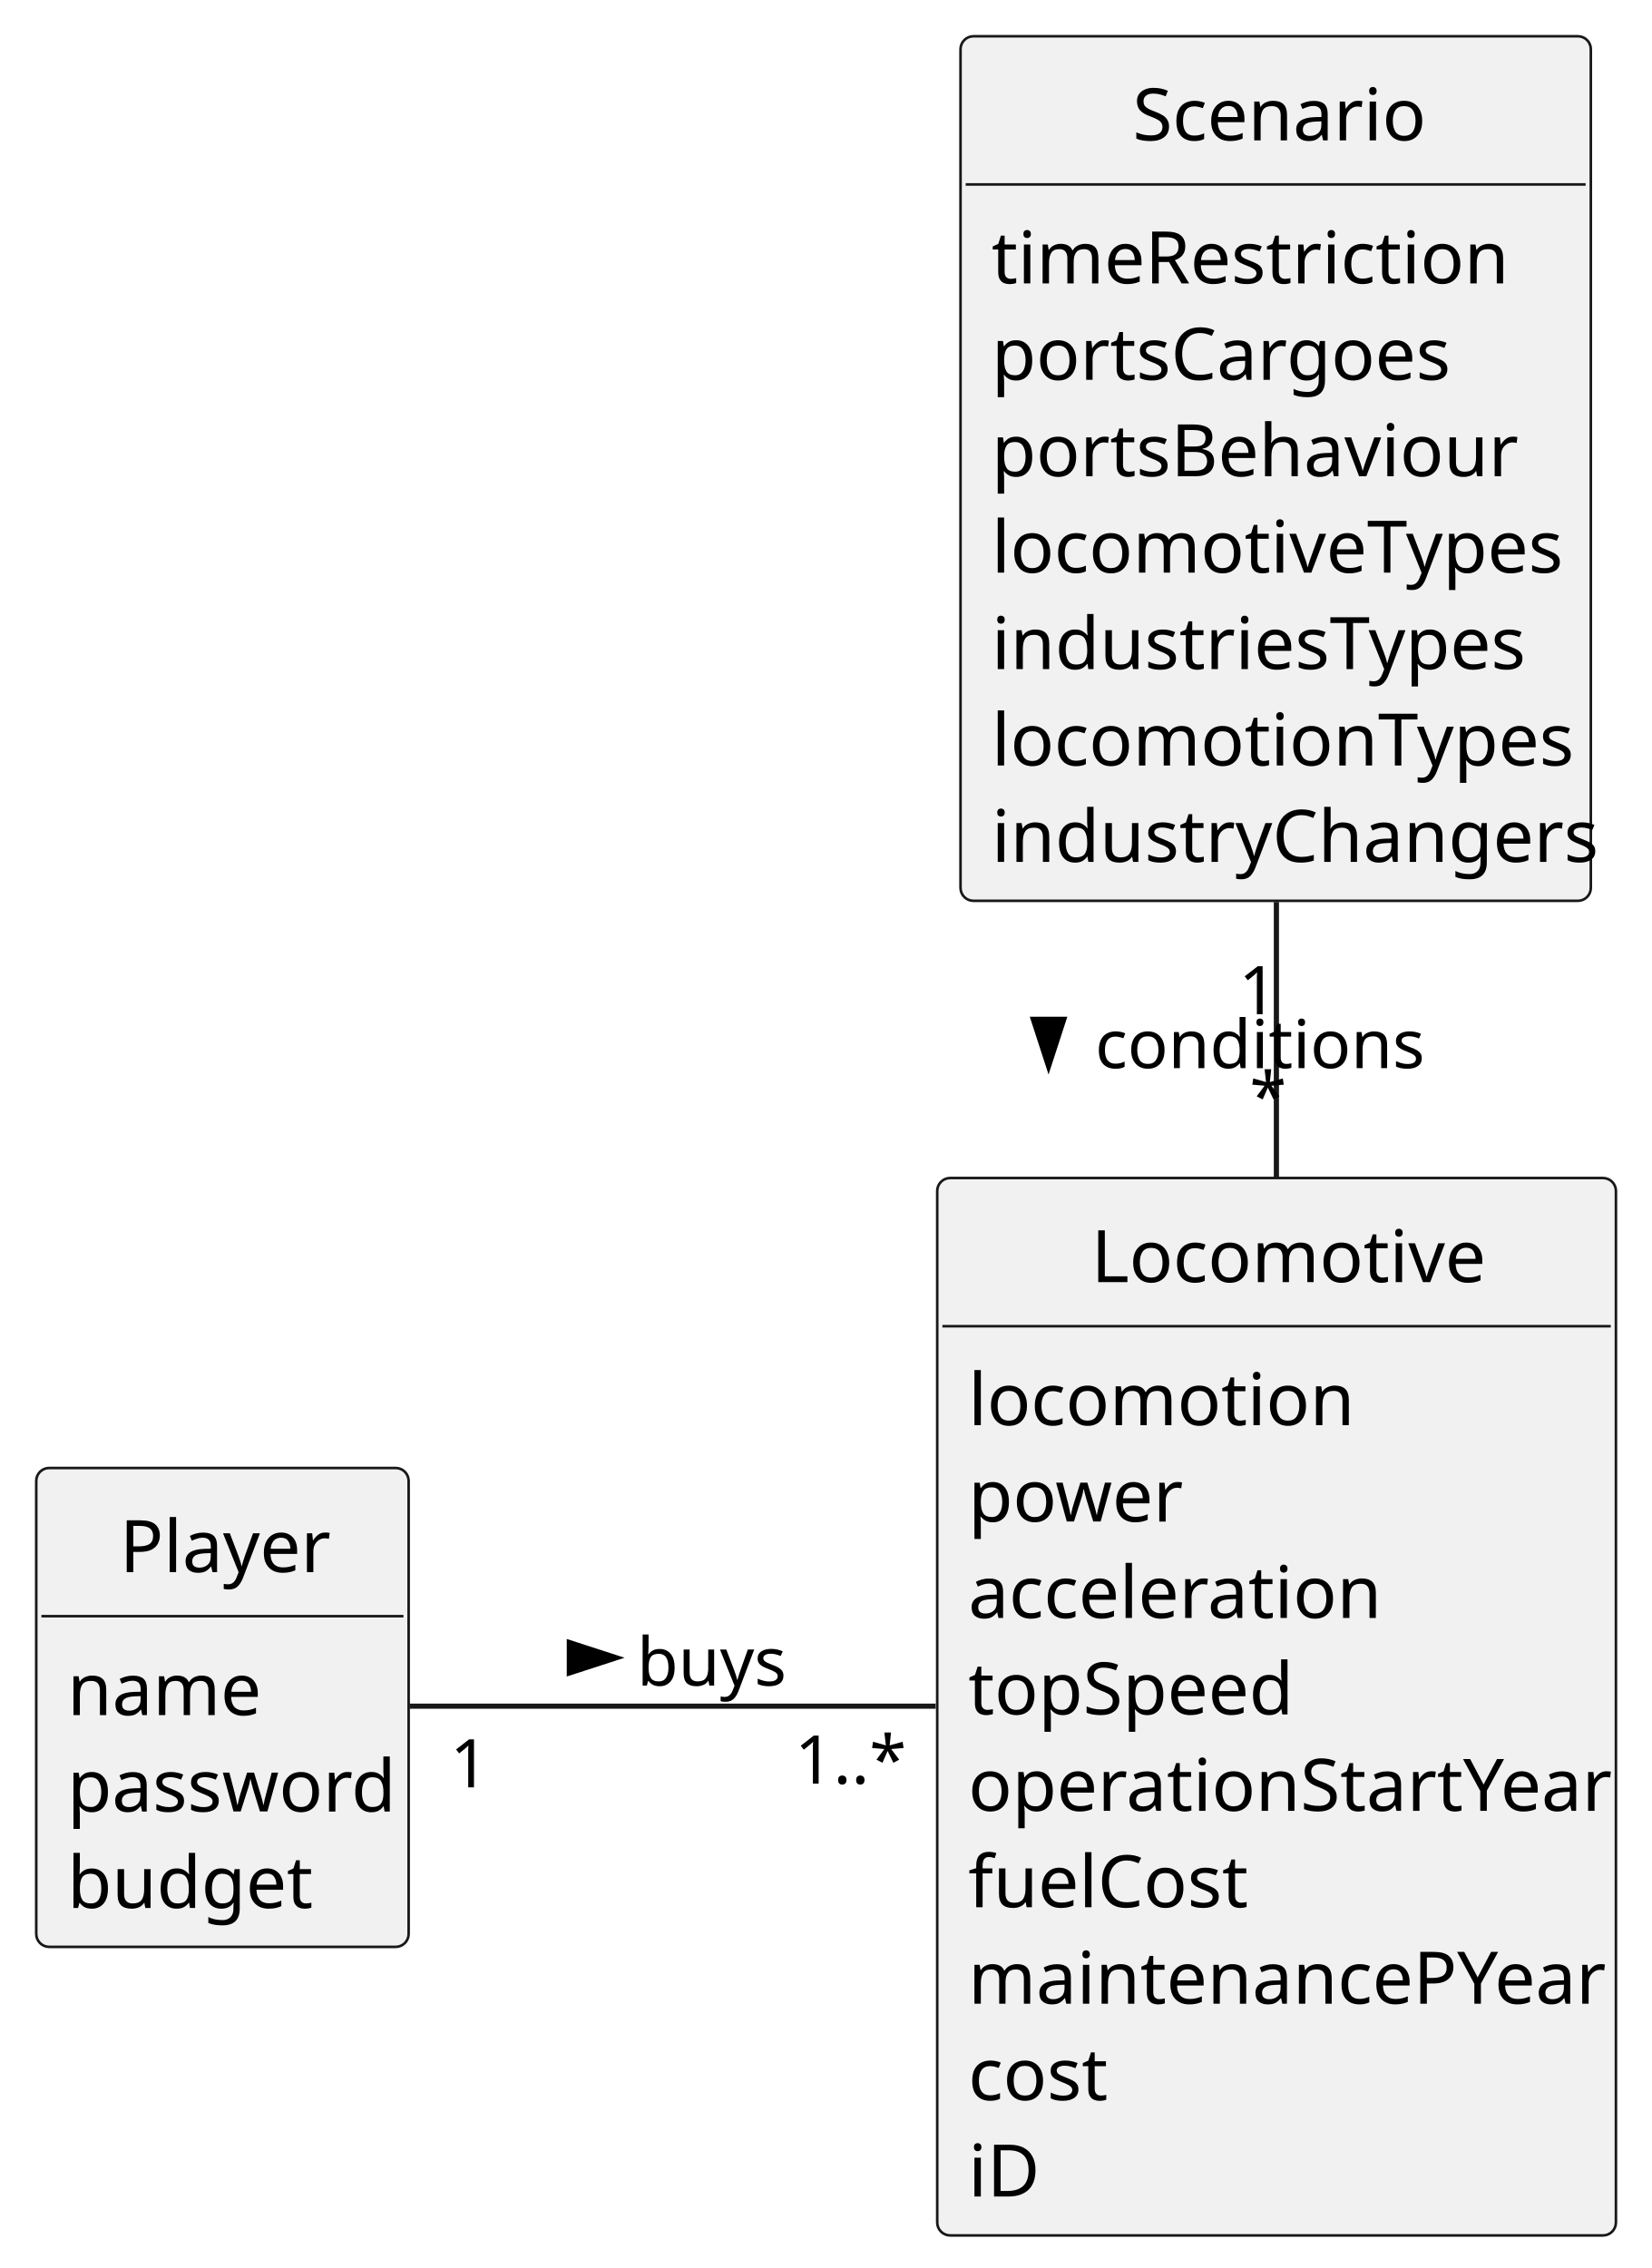
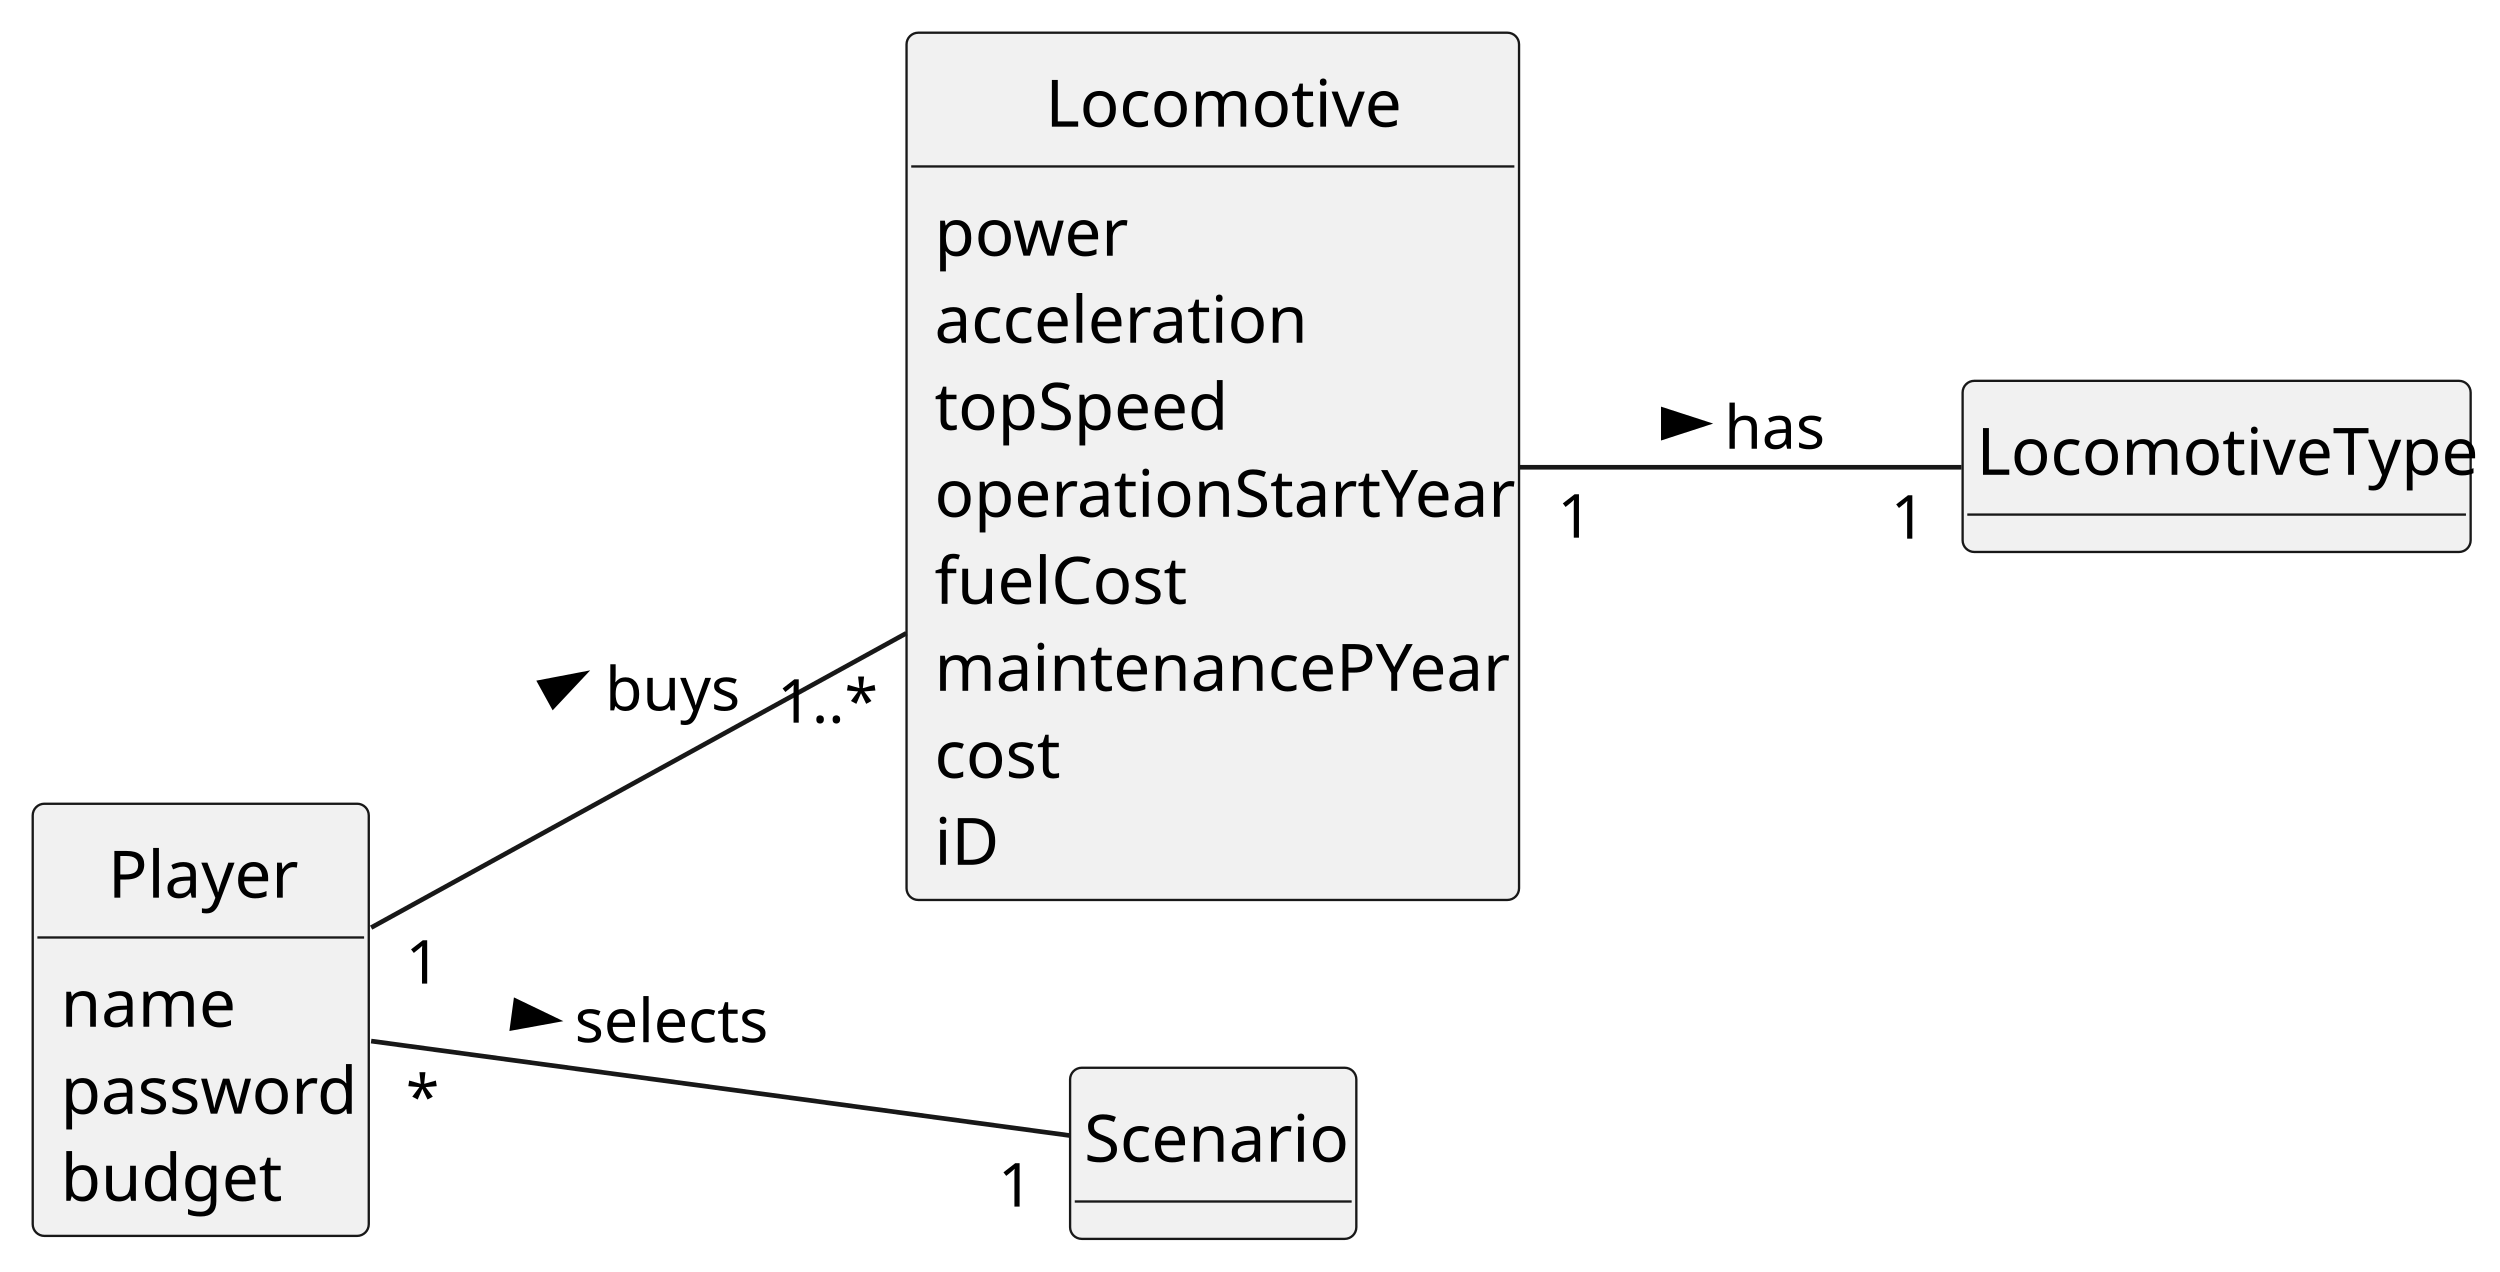
- <svg xmlns="http://www.w3.org/2000/svg" contentStyleType="text/css" height="438px" preserveAspectRatio="none" style="width:319px;height:438px;background:#FFFFFF;" version="1.1" viewBox="0 0 319 438" width="319px" zoomAndPan="magnify">
+ <svg xmlns="http://www.w3.org/2000/svg" contentStyleType="text/css" height="272px" preserveAspectRatio="none" style="width:535px;height:272px;background:#FFFFFF;" version="1.1" viewBox="0 0 535 272" width="535px" zoomAndPan="magnify">
  <defs />
  <g>
    <g id="elem_Locomotive">
-       <rect codeLine="12" fill="#F1F1F1" height="204.211" id="Locomotive" rx="2.5" ry="2.5" style="stroke:#181818;stroke-width:0.5;" width="131.075" x="181" y="227.5" />
-       <text fill="#000000" font-family="sans-serif" font-size="14" lengthAdjust="spacing" textLength="71.593" x="210.741" y="247.607">Locomotive</text>
-       <line style="stroke:#181818;stroke-width:0.5;" x1="182" x2="311.075" y1="256.121" y2="256.121" />
-       <text fill="#000000" font-family="sans-serif" font-size="14" lengthAdjust="spacing" textLength="67.703" x="187" y="275.228">locomotion</text>
-       <text fill="#000000" font-family="sans-serif" font-size="14" lengthAdjust="spacing" textLength="38.131" x="187" y="293.85">power</text>
-       <text fill="#000000" font-family="sans-serif" font-size="14" lengthAdjust="spacing" textLength="75.489" x="187" y="312.471">acceleration</text>
-       <text fill="#000000" font-family="sans-serif" font-size="14" lengthAdjust="spacing" textLength="59.944" x="187" y="331.092">topSpeed</text>
-       <text fill="#000000" font-family="sans-serif" font-size="14" lengthAdjust="spacing" textLength="117.517" x="187" y="349.713">operationStartYear</text>
-       <text fill="#000000" font-family="sans-serif" font-size="14" lengthAdjust="spacing" textLength="51.358" x="187" y="368.334">fuelCost</text>
-       <text fill="#000000" font-family="sans-serif" font-size="14" lengthAdjust="spacing" textLength="119.075" x="187" y="386.955">maintenancePYear</text>
-       <text fill="#000000" font-family="sans-serif" font-size="14" lengthAdjust="spacing" textLength="25.676" x="187" y="405.576">cost</text>
-       <text fill="#000000" font-family="sans-serif" font-size="14" lengthAdjust="spacing" textLength="13.221" x="187" y="424.197">iD</text>
+       <rect codeLine="12" fill="#F1F1F1" height="185.59" id="Locomotive" rx="2.5" ry="2.5" style="stroke:#181818;stroke-width:0.5;" width="131.075" x="194" y="7" />
+       <text fill="#000000" font-family="sans-serif" font-size="14" lengthAdjust="spacing" textLength="71.593" x="223.741" y="27.107">Locomotive</text>
+       <line style="stroke:#181818;stroke-width:0.5;" x1="195" x2="324.075" y1="35.621" y2="35.621" />
+       <text fill="#000000" font-family="sans-serif" font-size="14" lengthAdjust="spacing" textLength="38.131" x="200" y="54.728">power</text>
+       <text fill="#000000" font-family="sans-serif" font-size="14" lengthAdjust="spacing" textLength="75.489" x="200" y="73.35">acceleration</text>
+       <text fill="#000000" font-family="sans-serif" font-size="14" lengthAdjust="spacing" textLength="59.944" x="200" y="91.971">topSpeed</text>
+       <text fill="#000000" font-family="sans-serif" font-size="14" lengthAdjust="spacing" textLength="117.517" x="200" y="110.592">operationStartYear</text>
+       <text fill="#000000" font-family="sans-serif" font-size="14" lengthAdjust="spacing" textLength="51.358" x="200" y="129.213">fuelCost</text>
+       <text fill="#000000" font-family="sans-serif" font-size="14" lengthAdjust="spacing" textLength="119.075" x="200" y="147.834">maintenancePYear</text>
+       <text fill="#000000" font-family="sans-serif" font-size="14" lengthAdjust="spacing" textLength="25.676" x="200" y="166.455">cost</text>
+       <text fill="#000000" font-family="sans-serif" font-size="14" lengthAdjust="spacing" textLength="13.221" x="200" y="185.076">iD</text>
+     </g>
+     <g id="elem_LocomotiveType">
+       <rect codeLine="23" fill="#F1F1F1" height="36.621" id="LocomotiveType" rx="2.5" ry="2.5" style="stroke:#181818;stroke-width:0.5;" width="108.717" x="420" y="81.5" />
+       <text fill="#000000" font-family="sans-serif" font-size="14" lengthAdjust="spacing" textLength="102.717" x="423" y="101.607">LocomotiveType</text>
+       <line style="stroke:#181818;stroke-width:0.5;" x1="421" x2="527.717" y1="110.121" y2="110.121" />
    </g>
    <g id="elem_Player">
-       <rect codeLine="24" fill="#F1F1F1" height="92.484" id="Player" rx="2.5" ry="2.5" style="stroke:#181818;stroke-width:0.5;" width="71.917" x="7" y="283.5" />
-       <text fill="#000000" font-family="sans-serif" font-size="14" lengthAdjust="spacing" textLength="39.683" x="23.117" y="303.607">Player</text>
-       <line style="stroke:#181818;stroke-width:0.5;" x1="8" x2="77.917" y1="312.121" y2="312.121" />
-       <text fill="#000000" font-family="sans-serif" font-size="14" lengthAdjust="spacing" textLength="35.02" x="13" y="331.228">name</text>
-       <text fill="#000000" font-family="sans-serif" font-size="14" lengthAdjust="spacing" textLength="59.917" x="13" y="349.85">password</text>
-       <text fill="#000000" font-family="sans-serif" font-size="14" lengthAdjust="spacing" textLength="42.82" x="13" y="368.471">budget</text>
+       <rect codeLine="26" fill="#F1F1F1" height="92.484" id="Player" rx="2.5" ry="2.5" style="stroke:#181818;stroke-width:0.5;" width="71.917" x="7" y="172" />
+       <text fill="#000000" font-family="sans-serif" font-size="14" lengthAdjust="spacing" textLength="39.683" x="23.117" y="192.107">Player</text>
+       <line style="stroke:#181818;stroke-width:0.5;" x1="8" x2="77.917" y1="200.621" y2="200.621" />
+       <text fill="#000000" font-family="sans-serif" font-size="14" lengthAdjust="spacing" textLength="35.02" x="13" y="219.728">name</text>
+       <text fill="#000000" font-family="sans-serif" font-size="14" lengthAdjust="spacing" textLength="59.917" x="13" y="238.35">password</text>
+       <text fill="#000000" font-family="sans-serif" font-size="14" lengthAdjust="spacing" textLength="42.82" x="13" y="256.971">budget</text>
    </g>
    <g id="elem_Scenario">
-       <rect codeLine="31" fill="#F1F1F1" height="166.969" id="Scenario" rx="2.5" ry="2.5" style="stroke:#181818;stroke-width:0.5;" width="121.724" x="185.5" y="7" />
-       <text fill="#000000" font-family="sans-serif" font-size="14" lengthAdjust="spacing" textLength="55.255" x="218.734" y="27.107">Scenario</text>
-       <line style="stroke:#181818;stroke-width:0.5;" x1="186.5" x2="306.224" y1="35.621" y2="35.621" />
-       <text fill="#000000" font-family="sans-serif" font-size="14" lengthAdjust="spacing" textLength="92.579" x="191.5" y="54.728">timeRestriction</text>
-       <text fill="#000000" font-family="sans-serif" font-size="14" lengthAdjust="spacing" textLength="84.041" x="191.5" y="73.35">portsCargoes</text>
-       <text fill="#000000" font-family="sans-serif" font-size="14" lengthAdjust="spacing" textLength="94.165" x="191.5" y="91.971">portsBehaviour</text>
-       <text fill="#000000" font-family="sans-serif" font-size="14" lengthAdjust="spacing" textLength="105.041" x="191.5" y="110.592">locomotiveTypes</text>
-       <text fill="#000000" font-family="sans-serif" font-size="14" lengthAdjust="spacing" textLength="98.041" x="191.5" y="129.213">industriesTypes</text>
-       <text fill="#000000" font-family="sans-serif" font-size="14" lengthAdjust="spacing" textLength="105.827" x="191.5" y="147.834">locomotionTypes</text>
-       <text fill="#000000" font-family="sans-serif" font-size="14" lengthAdjust="spacing" textLength="109.724" x="191.5" y="166.455">industryChangers</text>
+       <rect codeLine="33" fill="#F1F1F1" height="36.621" id="Scenario" rx="2.5" ry="2.5" style="stroke:#181818;stroke-width:0.5;" width="61.255" x="229" y="228.5" />
+       <text fill="#000000" font-family="sans-serif" font-size="14" lengthAdjust="spacing" textLength="55.255" x="232" y="248.607">Scenario</text>
+       <line style="stroke:#181818;stroke-width:0.5;" x1="230" x2="289.255" y1="257.121" y2="257.121" />
    </g>
-     <g id="link_Scenario_Locomotive">
-       <path codeLine="41" d="M246.5,174.2 C246.5,191.4 246.5,209.69 246.5,227.45 " fill="none" id="Scenario-Locomotive" style="stroke:#181818;stroke-width:1.0;" />
-       <polygon fill="#000000" points="202.5,205.895,205.439,196.85,199.561,196.85,202.5,205.895" style="stroke:#000000;stroke-width:1.0;" />
-       <text fill="#000000" font-family="sans-serif" font-size="13" lengthAdjust="spacing" textLength="58.538" x="211.5" y="206.278">conditions</text>
-       <text fill="#000000" font-family="sans-serif" font-size="13" lengthAdjust="spacing" textLength="7.23" x="239.231" y="195.877">1</text>
-       <text fill="#000000" font-family="sans-serif" font-size="13" lengthAdjust="spacing" textLength="5.059" x="241.316" y="216.363">*</text>
+     <g id="link_Player_Scenario">
+       <path codeLine="36" d="M79.42,222.79 C121.19,228.44 189.85,237.72 228.9,243 " fill="none" id="Player-Scenario" style="stroke:#181818;stroke-width:1.0;" />
+       <polygon fill="#000000" points="118.955,218.315,110.385,214.191,109.598,220.016,118.955,218.315" style="stroke:#000000;stroke-width:1.0;" />
+       <text fill="#000000" font-family="sans-serif" font-size="13" lengthAdjust="spacing" textLength="40.46" x="123" y="223.028">selects</text>
+       <text fill="#000000" font-family="sans-serif" font-size="13" lengthAdjust="spacing" textLength="5.059" x="86.853" y="239.333">*</text>
+       <text fill="#000000" font-family="sans-serif" font-size="13" lengthAdjust="spacing" textLength="7.23" x="213.585" y="258.207">1</text>
    </g>
    <g id="link_Player_Locomotive">
-       <path codeLine="42" d="M79.1,329.5 C107.06,329.5 146.98,329.5 180.7,329.5 " fill="none" id="Player-Locomotive" style="stroke:#181818;stroke-width:1.0;" />
-       <polygon fill="#000000" points="119,320.146,109.955,317.207,109.955,323.084,119,320.146" style="stroke:#000000;stroke-width:1.0;" />
-       <text fill="#000000" font-family="sans-serif" font-size="13" lengthAdjust="spacing" textLength="27.46" x="123" y="325.528">buys</text>
-       <text fill="#000000" font-family="sans-serif" font-size="13" lengthAdjust="spacing" textLength="7.23" x="86.927" y="345.183">1</text>
-       <text fill="#000000" font-family="sans-serif" font-size="13" lengthAdjust="spacing" textLength="19.513" x="153.488" y="344.462">1..*</text>
+       <path codeLine="37" d="M79.42,198.51 C110.48,181.43 156.41,156.16 193.97,135.5 " fill="none" id="Player-Locomotive" style="stroke:#181818;stroke-width:1.0;" />
+       <polygon fill="#000000" points="124.881,144.236,115.539,146.02,118.372,151.17,124.881,144.236" style="stroke:#000000;stroke-width:1.0;" />
+       <text fill="#000000" font-family="sans-serif" font-size="13" lengthAdjust="spacing" textLength="27.46" x="129.5" y="152.028">buys</text>
+       <text fill="#000000" font-family="sans-serif" font-size="13" lengthAdjust="spacing" textLength="7.23" x="86.809" y="210.494">1</text>
+       <text fill="#000000" font-family="sans-serif" font-size="13" lengthAdjust="spacing" textLength="19.513" x="166.32" y="154.656">1..*</text>
+     </g>
+     <g id="link_Locomotive_LocomotiveType">
+       <path codeLine="38" d="M325.27,100 C355.51,100 391.07,100 419.78,100 " fill="none" id="Locomotive-LocomotiveType" style="stroke:#181818;stroke-width:1.0;" />
+       <polygon fill="#000000" points="365,90.645,355.955,87.707,355.955,93.584,365,90.645" style="stroke:#000000;stroke-width:1.0;" />
+       <text fill="#000000" font-family="sans-serif" font-size="13" lengthAdjust="spacing" textLength="20.96" x="369" y="96.028">has</text>
+       <text fill="#000000" font-family="sans-serif" font-size="13" lengthAdjust="spacing" textLength="7.23" x="333.288" y="115.052">1</text>
+       <text fill="#000000" font-family="sans-serif" font-size="13" lengthAdjust="spacing" textLength="7.23" x="404.629" y="115.271">1</text>
    </g>
  </g>
</svg>
